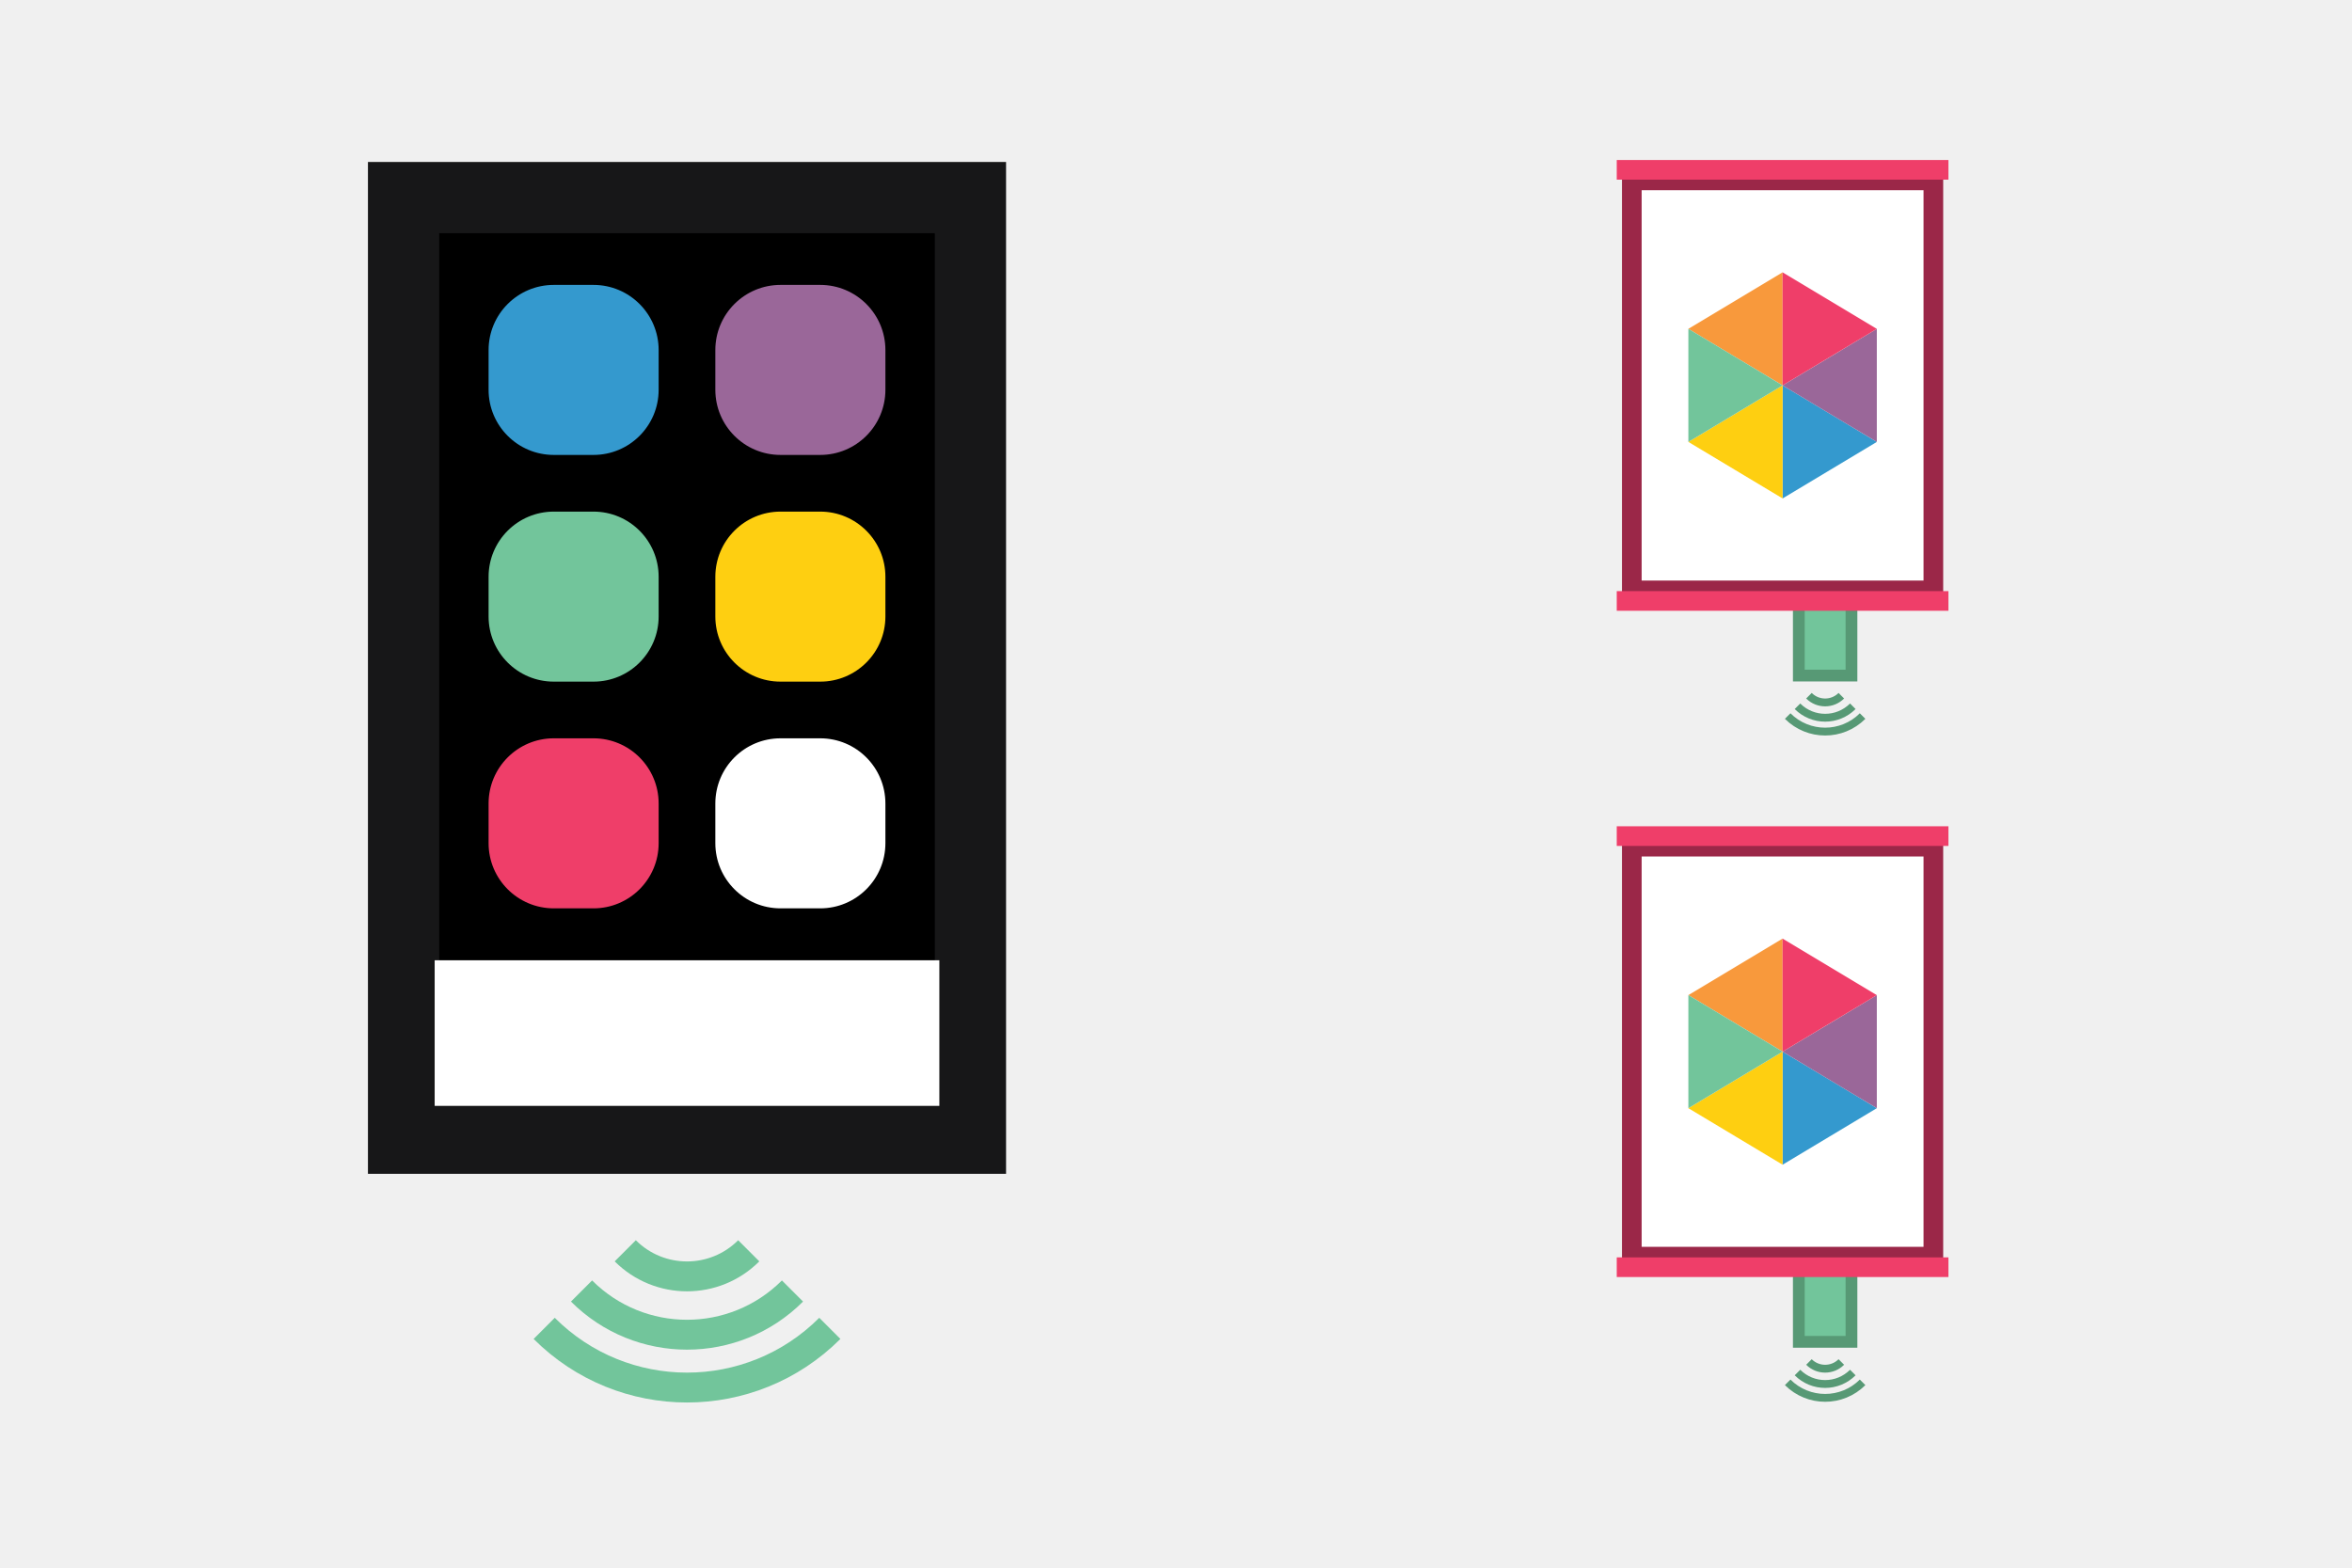
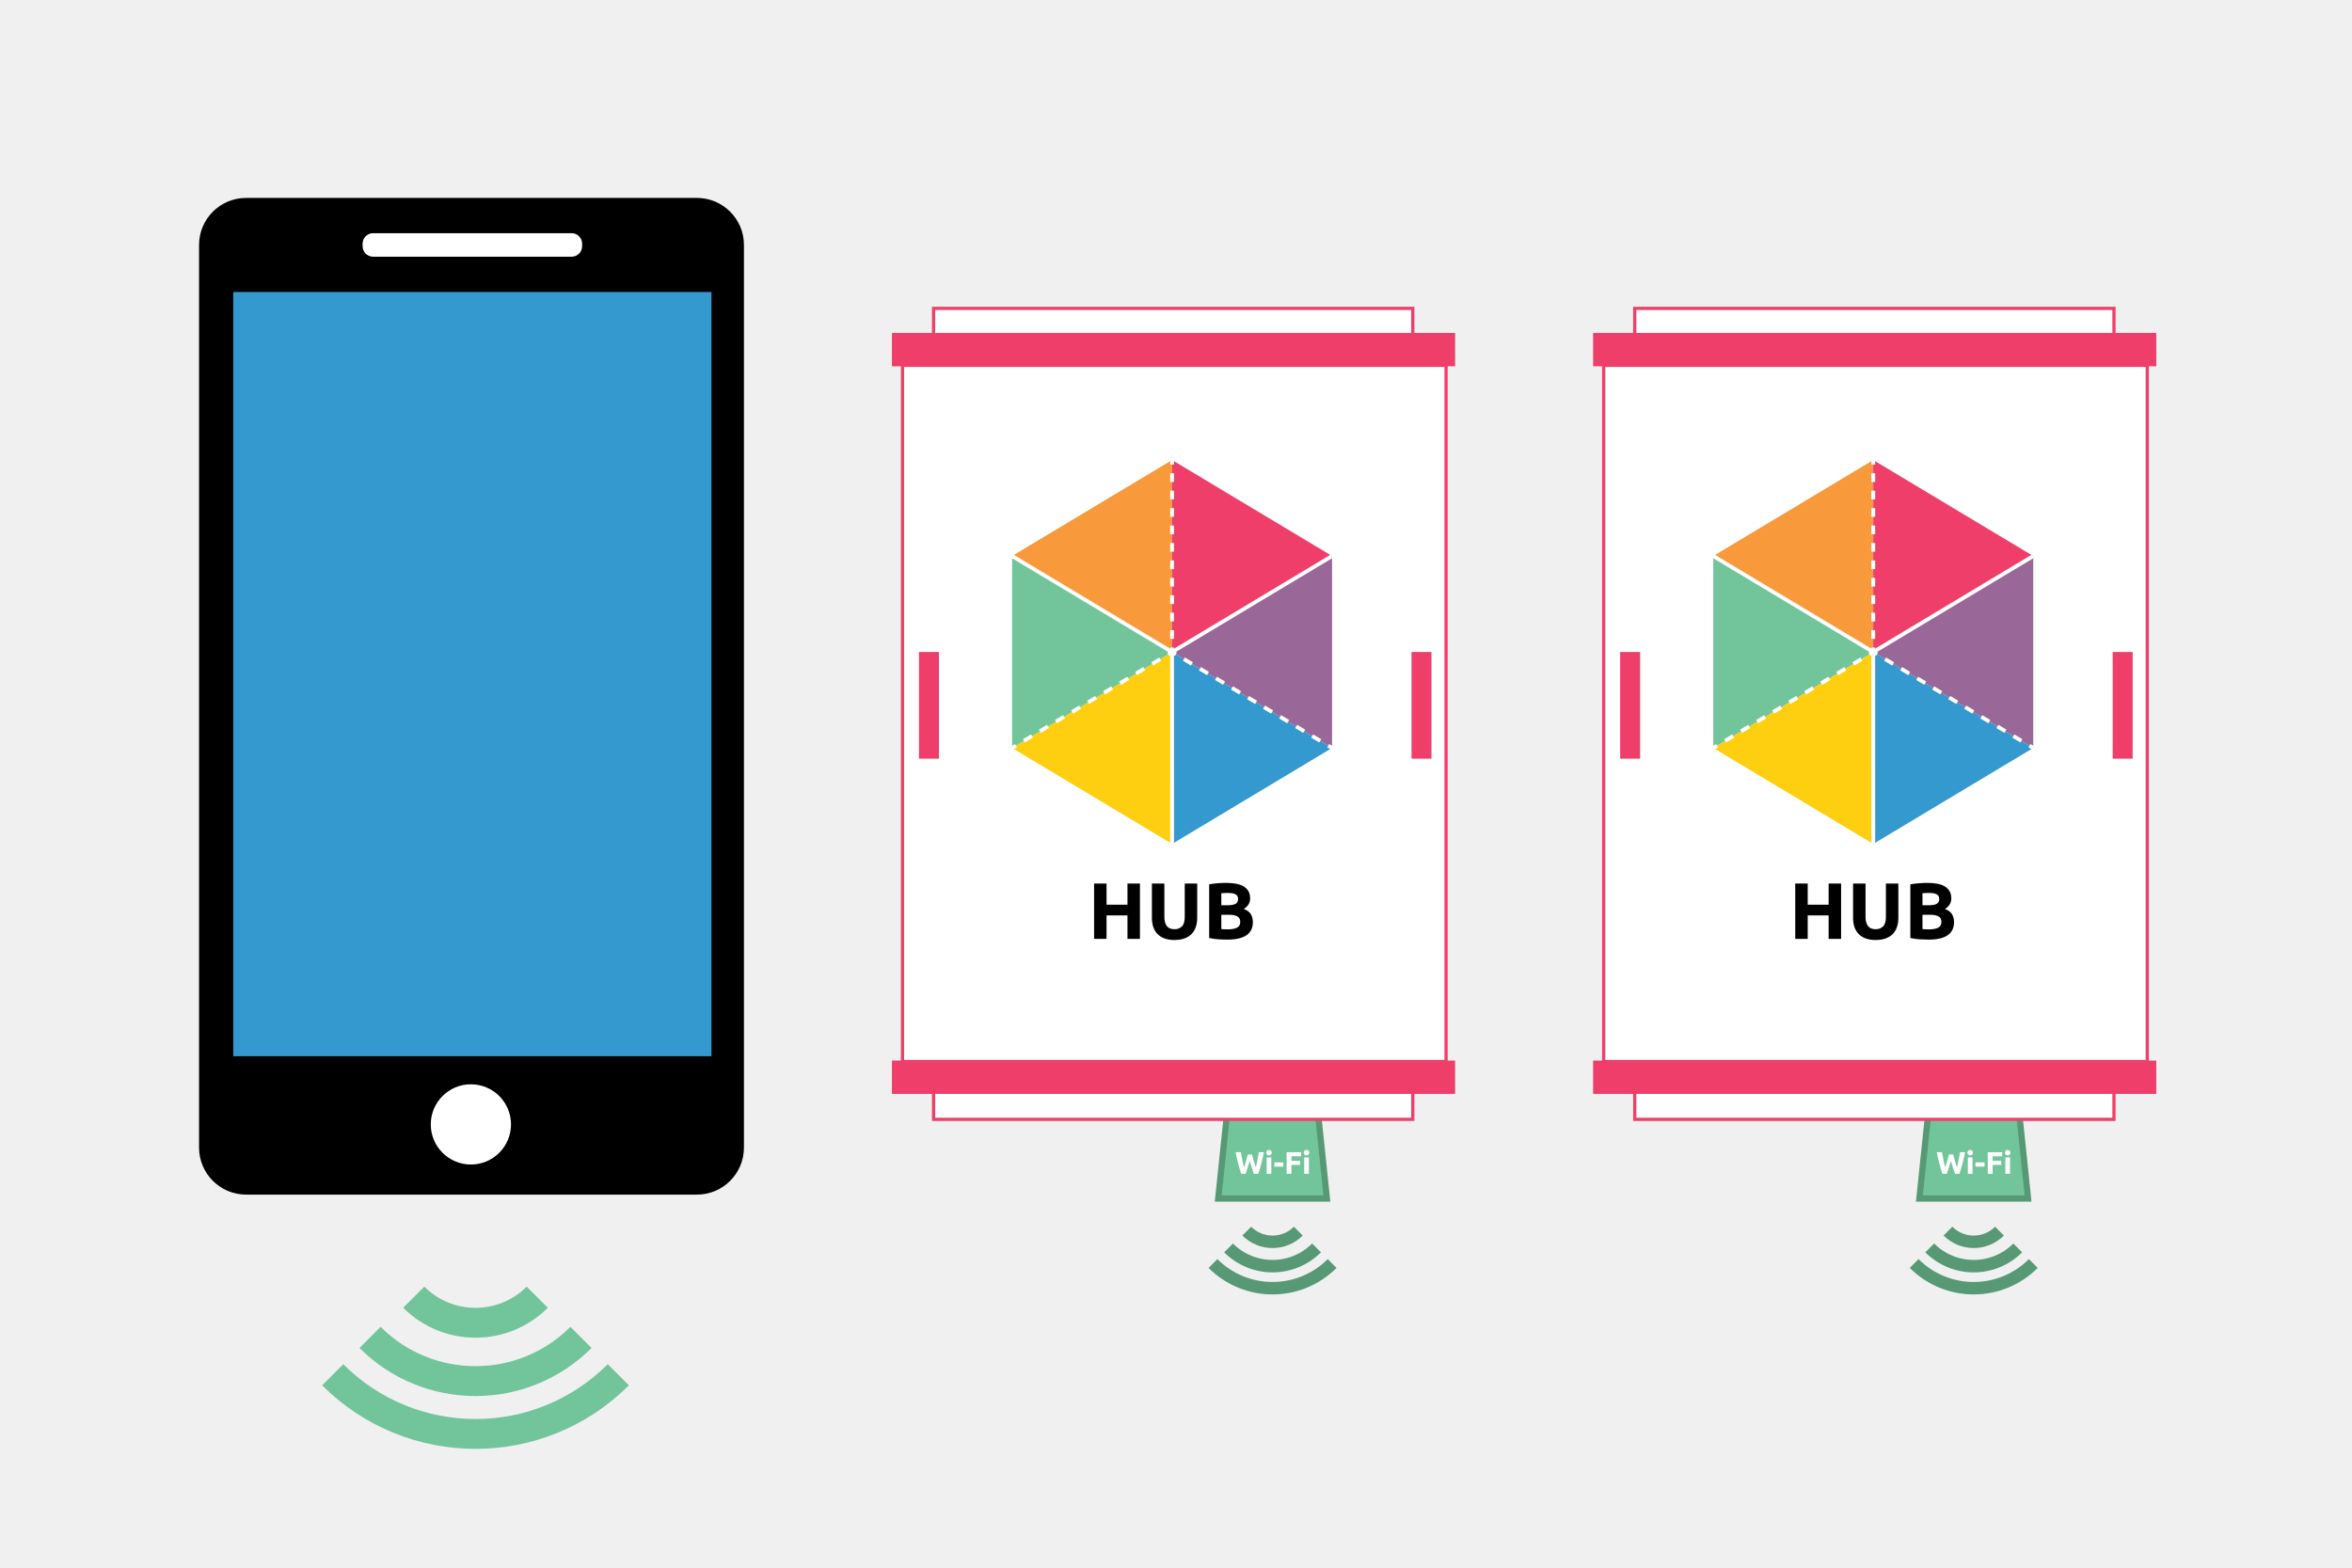
<svg xmlns="http://www.w3.org/2000/svg" version="1.1" id="Layer_1" x="0px" y="0px" width="600px" height="400px" viewBox="0 0 600 400" enable-background="new 0 0 600 400" xml:space="preserve">
  <g>
-     <path fill="none" d="M402.332,267.286" />
+     <path d="M189.781,292.808c0,6.627-5.373,12-12,12h-115c-6.627,0-12-5.373-12-12V62.5c0-6.627,5.373-12,12-12h115   c6.627,0,12,5.373,12,12V292.808z" />
+     <rect x="59.5" y="74.5" fill="#3499CE" width="122" height="195" />
+     <path fill="#FFFFFF" d="M130.36,286.895c0,5.647-4.582,10.235-10.234,10.235c-5.655,0-10.236-4.588-10.236-10.235   c0-5.65,4.581-10.235,10.236-10.235C125.778,276.659,130.36,281.244,130.36,286.895z" />
+     <path fill="#FFFFFF" d="M148.5,62.822c0,1.479-1.198,2.678-2.676,2.678H95.176c-1.478,0-2.676-1.199-2.676-2.678v-0.645   c0-1.479,1.198-2.678,2.676-2.678h50.648c1.478,0,2.676,1.199,2.676,2.678V62.822z" />
  </g>
-   <rect x="458.885" y="153.192" fill="#72C59B" stroke="#579975" stroke-width="3" stroke-miterlimit="10" width="13.429" height="19.182" />
  <g>
    <g>
-       <path fill="none" stroke="#579975" stroke-width="2" stroke-miterlimit="10" d="M475.153,182.706    c-5.281,5.281-13.83,5.281-19.111,0" />
-       <path fill="none" stroke="#579975" stroke-width="2" stroke-miterlimit="10" d="M472.655,180.206c-3.9,3.9-10.215,3.9-14.115,0" />
-       <path fill="none" stroke="#579975" stroke-width="2" stroke-miterlimit="10" d="M469.729,177.515    c-2.282,2.283-5.979,2.283-8.264,0" />
+       <path fill="none" stroke="#72C59B" stroke-width="7.625" stroke-miterlimit="10" d="M157.74,350.774    c-20.138,20.135-52.73,20.135-72.868,0" />
+       <path fill="none" stroke="#72C59B" stroke-width="7.625" stroke-miterlimit="10" d="M148.213,341.241    c-14.874,14.869-38.94,14.869-53.814,0" />
+       <path fill="none" stroke="#72C59B" stroke-width="7.625" stroke-miterlimit="10" d="M137.055,330.983    c-8.701,8.703-22.797,8.703-31.501,0" />
    </g>
  </g>
  <g>
    <g>
-       <rect x="416.28" y="46.024" fill="#FFFFFF" stroke="#9B2748" stroke-width="5.013" stroke-miterlimit="10" width="76.926" height="104.615" />
-       <line fill="none" stroke="#EF3E69" stroke-width="5.013" stroke-miterlimit="10" x1="412.435" y1="43.333" x2="497.05" y2="43.333" />
-       <line fill="none" stroke="#EF3E69" stroke-width="5.013" stroke-miterlimit="10" x1="412.435" y1="153.333" x2="497.05" y2="153.333" />
+       <polygon fill="#72C59B" stroke="#579975" stroke-width="1.591" stroke-miterlimit="10" points="517.361,305.808 489.641,305.808     492.822,275.295 514.182,275.295   " />
+       <g>
+         <g>
+           <g>
+             <path fill="none" stroke="#579975" stroke-width="3.181" stroke-miterlimit="10" d="M518.703,322.386       c-8.404,8.399-22.002,8.399-30.402,0" />
+             <path fill="none" stroke="#579975" stroke-width="3.181" stroke-miterlimit="10" d="M514.727,318.41       c-6.203,6.202-16.244,6.202-22.451,0" />
+             <path fill="none" stroke="#579975" stroke-width="3.181" stroke-miterlimit="10" d="M510.072,314.127       c-3.631,3.632-9.512,3.632-13.145,0" />
+           </g>
+         </g>
+       </g>
    </g>
    <g>
-       <polygon fill="#3499CE" points="454.742,98.333 466.765,105.545 478.78,112.756 466.761,119.967 454.742,127.18 454.742,112.756       " />
-       <polygon fill="#9A6799" points="478.78,83.91 466.774,91.121 454.742,98.333 466.761,105.545 478.78,112.756 478.78,98.333   " />
-       <polygon fill="#F8993C" points="454.744,69.486 442.723,76.698 430.703,83.91 442.724,91.121 454.744,98.333 454.744,83.91   " />
-       <polygon fill="#EF3E69" points="454.742,69.486 466.761,76.698 478.78,83.91 466.761,91.121 454.742,98.333 454.742,83.91   " />
-       <polygon fill="#FECF11" points="454.744,98.333 442.723,105.545 430.703,112.756 442.724,119.967 454.744,127.18 454.744,112.756       " />
-       <polygon fill="#72C59B" points="430.705,83.91 442.723,91.121 454.742,98.333 442.725,105.545 430.705,112.756 430.705,98.333       " />
+       <path fill="#FFFFFF" d="M498.25,294.58c0.064,0.217,0.133,0.462,0.211,0.733c0.076,0.274,0.158,0.557,0.244,0.849    c0.088,0.29,0.178,0.583,0.268,0.875s0.178,0.563,0.262,0.811c0.07-0.271,0.139-0.564,0.211-0.882    c0.074-0.319,0.141-0.648,0.205-0.986c0.064-0.341,0.127-0.678,0.186-1.015c0.063-0.338,0.121-0.662,0.174-0.975h1.289    c-0.186,0.923-0.404,1.858-0.645,2.807c-0.242,0.95-0.504,1.852-0.787,2.705h-1.137c-0.184-0.509-0.363-1.044-0.537-1.603    c-0.178-0.56-0.348-1.12-0.516-1.683c-0.172,0.563-0.342,1.123-0.514,1.683c-0.168,0.559-0.344,1.094-0.531,1.603H495.5    c-0.283-0.854-0.547-1.755-0.787-2.705c-0.242-0.948-0.457-1.884-0.643-2.807h1.342c0.053,0.313,0.111,0.637,0.178,0.975    c0.063,0.337,0.131,0.674,0.199,1.015c0.068,0.338,0.139,0.667,0.211,0.986c0.07,0.317,0.146,0.611,0.221,0.882    c0.096-0.259,0.189-0.535,0.279-0.827s0.176-0.583,0.262-0.875c0.086-0.291,0.164-0.572,0.234-0.843    c0.072-0.27,0.137-0.512,0.197-0.723H498.25z" />
+       <path fill="#FFFFFF" d="M503.305,294.11c0,0.217-0.072,0.389-0.213,0.512c-0.139,0.125-0.307,0.188-0.496,0.188    c-0.193,0-0.357-0.063-0.498-0.188c-0.139-0.123-0.211-0.295-0.211-0.512c0-0.218,0.072-0.389,0.211-0.514    c0.141-0.125,0.305-0.188,0.498-0.188c0.189,0,0.357,0.063,0.496,0.188C503.232,293.722,503.305,293.893,503.305,294.11z     M503.191,299.502h-1.188v-4.184h1.188V299.502z" />
+       <path fill="#FFFFFF" d="M503.947,296.591h2.305v1.074h-2.305V296.591z" />
+       <path fill="#FFFFFF" d="M507.088,299.502v-5.512h3.689v1.043h-2.447v1.152h2.178v1.042h-2.178v2.274H507.088z" />
+       <path fill="#FFFFFF" d="M512.869,294.11c0,0.217-0.068,0.389-0.207,0.512c-0.145,0.125-0.309,0.188-0.498,0.188    c-0.193,0-0.357-0.063-0.496-0.188c-0.145-0.123-0.213-0.295-0.213-0.512c0-0.218,0.068-0.389,0.213-0.514    c0.139-0.125,0.303-0.188,0.496-0.188c0.189,0,0.354,0.063,0.498,0.188C512.801,293.722,512.869,293.893,512.869,294.11z     M512.76,299.502h-1.186v-4.184h1.186V299.502z" />
+     </g>
+     <g>
+       <rect x="409.104" y="93.218" fill="#FFFFFF" stroke="#EF4069" stroke-width="0.821" stroke-miterlimit="10" width="138.664" height="177.625" />
+       <g>
+         <g>
+           <g>
+             <path fill="#010101" stroke="#FFFFFF" stroke-width="0.327" stroke-miterlimit="10" d="M477.869,167.376" />
+           </g>
+           <g>
+             <path fill="#010101" stroke="#FFFFFF" stroke-width="0.327" stroke-miterlimit="10" d="M477.869,167.376" />
+           </g>
+           <g>
+             <path fill="#010101" stroke="#FFFFFF" stroke-width="0.327" stroke-miterlimit="10" d="M477.869,167.376" />
+           </g>
+           <g>
+             <path fill="#010101" stroke="#FFFFFF" stroke-width="0.327" stroke-miterlimit="10" d="M477.869,167.376" />
+           </g>
+         </g>
+         <polyline fill="#3499CE" points="518.686,190.845 498.277,203.09 477.869,215.337 477.869,190.845 477.869,166.358    " />
+         <polyline fill="#9A6799" points="518.686,190.845 518.686,166.358 518.686,141.867 498.303,154.114 477.869,166.358    " />
+         <polyline fill="#F8993C" points="477.875,117.379 457.463,129.624 437.053,141.867 457.467,154.114 477.875,166.358    " />
+         <polyline fill="#EF3E69" points="477.869,117.379 498.273,129.624 518.686,141.867 498.277,154.114 477.869,166.358    " />
+         <polyline fill="#FECF11" points="437.053,190.845 457.467,203.09 477.875,215.337 477.875,190.845 477.875,166.358    " />
+         <polyline fill="#72C59B" points="437.055,190.845 437.055,166.358 437.055,141.867 457.463,154.114 477.869,166.358    " />
+         <g>
+           <g>
+             <g>
+               <line fill="none" stroke="#FFFFFF" stroke-width="0.98" stroke-miterlimit="10" x1="477.877" y1="117.379" x2="477.877" y2="118.522" />
+               <line fill="none" stroke="#FFFFFF" stroke-width="0.98" stroke-miterlimit="10" stroke-dasharray="2.224,2.224" x1="477.876" y1="120.746" x2="477.869" y2="164.104" />
+               <line fill="none" stroke="#FFFFFF" stroke-width="0.98" stroke-miterlimit="10" x1="477.869" y1="165.215" x2="477.869" y2="166.358" />
+             </g>
+           </g>
+           <g>
+             <g>
+               <line fill="none" stroke="#FFFFFF" stroke-width="0.98" stroke-miterlimit="10" x1="477.869" y1="166.358" x2="478.85" y2="166.946" />
+               <line fill="none" stroke="#FFFFFF" stroke-width="0.98" stroke-miterlimit="10" stroke-dasharray="2.385,2.385" x1="480.895" y1="168.173" x2="516.683" y2="189.644" />
+               <line fill="none" stroke="#FFFFFF" stroke-width="0.98" stroke-miterlimit="10" x1="517.705" y1="190.257" x2="518.686" y2="190.845" />
+             </g>
+           </g>
+           <g>
+             <g>
+               <line fill="none" stroke="#FFFFFF" stroke-width="0.98" stroke-miterlimit="10" x1="477.869" y1="166.358" x2="476.889" y2="166.946" />
+               <line fill="none" stroke="#FFFFFF" stroke-width="0.98" stroke-miterlimit="10" stroke-dasharray="2.385,2.385" x1="474.844" y1="168.173" x2="439.056" y2="189.644" />
+               <line fill="none" stroke="#FFFFFF" stroke-width="0.98" stroke-miterlimit="10" x1="438.033" y1="190.257" x2="437.053" y2="190.845" />
+             </g>
+           </g>
+         </g>
+         <g>
+           <line fill="none" stroke="#FFFFFF" stroke-width="0.98" stroke-miterlimit="10" x1="477.877" y1="215.337" x2="477.869" y2="166.358" />
+           <line fill="none" stroke="#FFFFFF" stroke-width="0.98" stroke-miterlimit="10" x1="477.869" y1="166.358" x2="518.686" y2="141.867" />
+           <line fill="none" stroke="#FFFFFF" stroke-width="0.98" stroke-miterlimit="10" x1="477.869" y1="166.358" x2="437.053" y2="141.867" />
+         </g>
+       </g>
+       <rect x="417.029" y="275.642" fill="#FFFFFF" stroke="#EF4069" stroke-width="0.821" stroke-miterlimit="10" width="122.248" height="9.964" />
+       <rect x="417.029" y="78.686" fill="#FFFFFF" stroke="#EF4069" stroke-width="0.821" stroke-miterlimit="10" width="122.248" height="9.962" />
+       <line fill="none" stroke="#EF3E69" stroke-width="8.511" stroke-miterlimit="10" x1="406.406" y1="89.204" x2="550.072" y2="89.204" />
+       <line fill="none" stroke="#EF3E69" stroke-width="8.511" stroke-miterlimit="10" x1="406.406" y1="274.86" x2="550.072" y2="274.86" />
+       <g>
+         <path d="M466.488,225.438h3.179v14.12h-3.179v-5.99h-5.338v5.99h-3.179v-14.12h3.179v5.399h5.338V225.438z" />
+         <path d="M478.448,239.844c-0.991,0-1.848-0.14-2.567-0.418s-1.313-0.665-1.782-1.161s-0.815-1.087-1.039-1.772     c-0.225-0.686-0.337-1.443-0.337-2.272v-8.781h3.179v8.517c0,0.57,0.064,1.057,0.193,1.457s0.306,0.727,0.53,0.978     c0.224,0.252,0.496,0.432,0.814,0.54c0.319,0.109,0.669,0.163,1.05,0.163c0.774,0,1.402-0.237,1.885-0.713     c0.481-0.476,0.724-1.283,0.724-2.425v-8.517h3.178v8.781c0,0.829-0.115,1.59-0.346,2.282c-0.231,0.693-0.585,1.287-1.06,1.783     c-0.476,0.496-1.08,0.879-1.813,1.151C480.323,239.708,479.453,239.844,478.448,239.844z" />
+         <path d="M492.039,239.742c-0.774,0-1.546-0.024-2.313-0.071c-0.768-0.048-1.566-0.16-2.395-0.337v-13.691     c0.652-0.123,1.365-0.214,2.14-0.275s1.494-0.092,2.159-0.092c0.896,0,1.722,0.064,2.476,0.193     c0.754,0.13,1.402,0.351,1.946,0.662c0.543,0.313,0.968,0.724,1.273,1.233c0.306,0.509,0.458,1.138,0.458,1.885     c0,1.127-0.543,2.017-1.63,2.669c0.896,0.34,1.508,0.802,1.834,1.386s0.489,1.242,0.489,1.976c0,1.481-0.54,2.595-1.62,3.342     S494.171,239.742,492.039,239.742z M490.429,230.98h1.549c0.979,0,1.678-0.125,2.099-0.377c0.421-0.251,0.632-0.655,0.632-1.212     c0-0.571-0.218-0.972-0.652-1.202c-0.435-0.231-1.073-0.347-1.915-0.347c-0.271,0-0.563,0.004-0.876,0.01     c-0.313,0.008-0.591,0.024-0.836,0.052V230.98z M490.429,233.405v3.646c0.231,0.028,0.482,0.048,0.754,0.062     s0.571,0.021,0.896,0.021c0.951,0,1.719-0.136,2.303-0.407s0.876-0.774,0.876-1.508c0-0.652-0.244-1.117-0.733-1.396     s-1.188-0.418-2.099-0.418H490.429z" />
+       </g>
+       <rect x="413.305" y="166.354" fill="#EF3E69" width="5.094" height="27.225" />
+       <rect x="538.951" y="166.354" fill="#EF3E69" width="5.092" height="27.225" />
    </g>
  </g>
  <g>
    <g>
+       <polygon fill="#72C59B" stroke="#579975" stroke-width="1.591" stroke-miterlimit="10" points="338.491,305.808 310.771,305.808     313.952,275.296 335.31,275.296   " />
      <g>
        <g>
-           <rect x="102.951" y="50.414" stroke="#171718" stroke-width="18.175" stroke-miterlimit="10" width="144.61" height="240.002" />
+           <g>
+             <path fill="none" stroke="#579975" stroke-width="3.181" stroke-miterlimit="10" d="M339.833,322.386       c-8.402,8.4-22.002,8.4-30.401,0" />
+             <path fill="none" stroke="#579975" stroke-width="3.181" stroke-miterlimit="10" d="M335.856,318.409       c-6.203,6.203-16.244,6.203-22.451,0" />
+             <path fill="none" stroke="#579975" stroke-width="3.181" stroke-miterlimit="10" d="M331.204,314.128       c-3.633,3.631-9.514,3.631-13.146,0" />
+           </g>
        </g>
-         <path id="rect3330_17_" fill="#EF3E69" d="M168.022,205.018v10.123c0,9.18-7.439,16.627-16.627,16.627h-10.124     c-9.187,0-16.631-7.447-16.631-16.627v-10.123c0-9.188,7.444-16.636,16.631-16.636h10.124     C160.582,188.382,168.022,195.829,168.022,205.018z" />
-         <path id="rect3330_16_" fill="#72C59B" d="M168.022,147.169V157.3c0,9.18-7.439,16.62-16.627,16.62h-10.124     c-9.187,0-16.631-7.438-16.631-16.62v-10.131c0-9.182,7.444-16.631,16.631-16.631h10.124     C160.582,130.538,168.022,137.987,168.022,147.169z" />
-         <path id="rect3330_15_" fill="#3499CE" d="M168.022,89.323v10.129c0,9.18-7.439,16.625-16.627,16.625h-10.124     c-9.187,0-16.631-7.446-16.631-16.625V89.323c0-9.182,7.444-16.629,16.631-16.629h10.124     C160.582,72.694,168.022,80.142,168.022,89.323z" />
-         <path id="rect3330_13_" fill="#9A6799" d="M225.869,89.323v10.129c0,9.18-7.443,16.625-16.627,16.625h-10.127     c-9.185,0-16.632-7.446-16.632-16.625V89.323c0-9.182,7.447-16.629,16.632-16.629h10.127     C218.426,72.694,225.869,80.142,225.869,89.323z" />
-         <path id="rect3330_12_" fill="#FECF11" d="M225.869,147.169V157.3c0,9.18-7.443,16.62-16.627,16.62h-10.127     c-9.185,0-16.632-7.438-16.632-16.62v-10.131c0-9.182,7.447-16.631,16.632-16.631h10.127     C218.426,130.538,225.869,137.987,225.869,147.169z" />
-         <path id="rect3330_11_" fill="#FFFFFF" d="M225.869,205.018v10.123c0,9.18-7.443,16.627-16.627,16.627h-10.127     c-9.185,0-16.632-7.447-16.632-16.627v-10.123c0-9.188,7.447-16.636,16.632-16.636h10.127     C218.426,188.382,225.869,195.829,225.869,205.018z" />
      </g>
-       <rect x="110.885" y="245.016" fill="#FFFFFF" width="128.743" height="37.15" />
    </g>
    <g>
-       <g>
-         <path fill="none" stroke="#72C59B" stroke-width="7.625" stroke-miterlimit="10" d="M211.691,338.938     c-20.138,20.135-52.73,20.135-72.868,0" />
-         <path fill="none" stroke="#72C59B" stroke-width="7.625" stroke-miterlimit="10" d="M202.164,329.404     c-14.874,14.869-38.94,14.869-53.814,0" />
-         <path fill="none" stroke="#72C59B" stroke-width="7.625" stroke-miterlimit="10" d="M191.006,319.146     c-8.701,8.703-22.797,8.703-31.501,0" />
-       </g>
-     </g>
-   </g>
-   <rect x="458.885" y="323.191" fill="#72C59B" stroke="#579975" stroke-width="3" stroke-miterlimit="10" width="13.429" height="19.183" />
-   <g>
-     <g>
-       <path fill="none" stroke="#579975" stroke-width="2" stroke-miterlimit="10" d="M475.153,352.706c-5.281,5.28-13.83,5.28-19.111,0    " />
-       <path fill="none" stroke="#579975" stroke-width="2" stroke-miterlimit="10" d="M472.655,350.206    c-3.9,3.899-10.215,3.899-14.115,0" />
-       <path fill="none" stroke="#579975" stroke-width="2" stroke-miterlimit="10" d="M469.729,347.516    c-2.282,2.282-5.979,2.282-8.264,0" />
-     </g>
-   </g>
-   <g>
-     <g>
-       <rect x="416.28" y="216.024" fill="#FFFFFF" stroke="#9B2748" stroke-width="5.013" stroke-miterlimit="10" width="76.926" height="104.614" />
-       <line fill="none" stroke="#EF3E69" stroke-width="5.013" stroke-miterlimit="10" x1="412.435" y1="213.333" x2="497.05" y2="213.333" />
-       <line fill="none" stroke="#EF3E69" stroke-width="5.013" stroke-miterlimit="10" x1="412.435" y1="323.332" x2="497.05" y2="323.332" />
+       <path fill="#FFFFFF" d="M319.378,294.579c0.066,0.219,0.135,0.463,0.213,0.734c0.076,0.273,0.158,0.556,0.244,0.848    c0.088,0.292,0.178,0.584,0.268,0.876s0.178,0.563,0.262,0.812c0.07-0.271,0.139-0.566,0.211-0.883    c0.074-0.32,0.139-0.649,0.205-0.988c0.064-0.338,0.127-0.678,0.186-1.013c0.063-0.339,0.121-0.661,0.174-0.976h1.289    c-0.186,0.923-0.402,1.857-0.645,2.809c-0.242,0.947-0.504,1.849-0.787,2.703h-1.137c-0.184-0.51-0.363-1.044-0.537-1.604    c-0.178-0.559-0.348-1.118-0.516-1.681c-0.172,0.563-0.342,1.122-0.514,1.681c-0.168,0.56-0.344,1.094-0.531,1.604h-1.133    c-0.283-0.854-0.547-1.756-0.787-2.703c-0.242-0.951-0.457-1.886-0.643-2.809h1.342c0.053,0.314,0.111,0.637,0.178,0.976    c0.063,0.335,0.131,0.675,0.199,1.013c0.068,0.339,0.139,0.668,0.211,0.988c0.07,0.316,0.146,0.611,0.221,0.883    c0.096-0.262,0.189-0.538,0.279-0.827c0.09-0.292,0.178-0.584,0.262-0.876c0.086-0.292,0.164-0.572,0.234-0.842    c0.072-0.271,0.137-0.513,0.197-0.725H319.378z" />
+       <path fill="#FFFFFF" d="M324.433,294.11c0,0.218-0.07,0.389-0.211,0.513c-0.139,0.124-0.307,0.187-0.496,0.187    c-0.193,0-0.357-0.063-0.498-0.187c-0.139-0.124-0.211-0.295-0.211-0.513c0-0.217,0.072-0.389,0.211-0.516    c0.141-0.124,0.305-0.187,0.498-0.187c0.189,0,0.357,0.063,0.496,0.187C324.362,293.722,324.433,293.894,324.433,294.11z     M324.321,299.501h-1.186v-4.182h1.186V299.501z" />
+       <path fill="#FFFFFF" d="M325.077,296.59h2.305v1.075h-2.305V296.59z" />
+       <path fill="#FFFFFF" d="M328.218,299.501v-5.512h3.691v1.044h-2.449v1.153h2.178v1.04h-2.178v2.274H328.218z" />
+       <path fill="#FFFFFF" d="M333.999,294.11c0,0.218-0.068,0.389-0.207,0.513c-0.145,0.124-0.309,0.187-0.498,0.187    c-0.193,0-0.357-0.063-0.496-0.187c-0.145-0.124-0.213-0.295-0.213-0.513c0-0.217,0.068-0.389,0.213-0.516    c0.139-0.124,0.303-0.187,0.496-0.187c0.189,0,0.354,0.063,0.498,0.187C333.931,293.722,333.999,293.894,333.999,294.11z     M333.89,299.501h-1.186v-4.182h1.186V299.501z" />
    </g>
    <g>
-       <polygon fill="#3499CE" points="454.742,268.332 466.765,275.545 478.78,282.756 466.761,289.967 454.742,297.18 454.742,282.756       " />
-       <polygon fill="#9A6799" points="478.78,253.91 466.774,261.121 454.742,268.332 466.761,275.545 478.78,282.756 478.78,268.332       " />
-       <polygon fill="#F8993C" points="454.744,239.486 442.723,246.698 430.703,253.91 442.724,261.121 454.744,268.332 454.744,253.91       " />
-       <polygon fill="#EF3E69" points="454.742,239.486 466.761,246.698 478.78,253.91 466.761,261.121 454.742,268.332 454.742,253.91       " />
-       <polygon fill="#FECF11" points="454.744,268.332 442.723,275.545 430.703,282.756 442.724,289.967 454.744,297.18     454.744,282.756   " />
-       <polygon fill="#72C59B" points="430.705,253.91 442.723,261.121 454.742,268.332 442.725,275.545 430.705,282.756     430.705,268.332   " />
+       <rect x="230.233" y="93.218" fill="#FFFFFF" stroke="#EF4069" stroke-width="0.821" stroke-miterlimit="10" width="138.664" height="177.626" />
+       <g>
+         <g>
+           <g>
+             <path fill="#010101" stroke="#FFFFFF" stroke-width="0.327" stroke-miterlimit="10" d="M298.999,167.378" />
+           </g>
+           <g>
+             <path fill="#010101" stroke="#FFFFFF" stroke-width="0.327" stroke-miterlimit="10" d="M298.999,167.378" />
+           </g>
+           <g>
+             <path fill="#010101" stroke="#FFFFFF" stroke-width="0.327" stroke-miterlimit="10" d="M298.999,167.378" />
+           </g>
+           <g>
+             <path fill="#010101" stroke="#FFFFFF" stroke-width="0.327" stroke-miterlimit="10" d="M298.999,167.378" />
+           </g>
+         </g>
+         <polyline fill="#3499CE" points="339.815,190.847 319.407,203.09 298.999,215.335 298.999,190.847 298.999,166.357    " />
+         <polyline fill="#9A6799" points="339.815,190.847 339.815,166.357 339.815,141.868 319.431,154.113 298.999,166.357    " />
+         <polyline fill="#F8993C" points="299.005,117.379 278.594,129.623 258.182,141.868 278.597,154.113 299.005,166.357    " />
+         <polyline fill="#EF3E69" points="298.999,117.379 319.403,129.623 339.815,141.868 319.407,154.113 298.999,166.357    " />
+         <polyline fill="#FECF11" points="258.182,190.847 278.597,203.09 299.005,215.335 299.005,190.847 299.005,166.357    " />
+         <polyline fill="#72C59B" points="258.186,190.847 258.186,166.357 258.186,141.868 278.594,154.113 298.999,166.357    " />
+         <g>
+           <g>
+             <g>
+               <line fill="none" stroke="#FFFFFF" stroke-width="0.98" stroke-miterlimit="10" x1="299.008" y1="117.379" x2="299.008" y2="118.521" />
+               <line fill="none" stroke="#FFFFFF" stroke-width="0.98" stroke-miterlimit="10" stroke-dasharray="2.224,2.224" x1="299.007" y1="120.745" x2="299" y2="164.103" />
+               <line fill="none" stroke="#FFFFFF" stroke-width="0.98" stroke-miterlimit="10" x1="298.999" y1="165.215" x2="298.999" y2="166.357" />
+             </g>
+           </g>
+           <g>
+             <g>
+               <line fill="none" stroke="#FFFFFF" stroke-width="0.98" stroke-miterlimit="10" x1="298.999" y1="166.357" x2="299.979" y2="166.945" />
+               <line fill="none" stroke="#FFFFFF" stroke-width="0.98" stroke-miterlimit="10" stroke-dasharray="2.385,2.385" x1="302.024" y1="168.172" x2="337.813" y2="189.645" />
+               <line fill="none" stroke="#FFFFFF" stroke-width="0.98" stroke-miterlimit="10" x1="338.836" y1="190.259" x2="339.815" y2="190.847" />
+             </g>
+           </g>
+           <g>
+             <g>
+               <line fill="none" stroke="#FFFFFF" stroke-width="0.98" stroke-miterlimit="10" x1="298.999" y1="166.357" x2="298.019" y2="166.945" />
+               <line fill="none" stroke="#FFFFFF" stroke-width="0.98" stroke-miterlimit="10" stroke-dasharray="2.385,2.385" x1="295.974" y1="168.172" x2="260.184" y2="189.645" />
+               <line fill="none" stroke="#FFFFFF" stroke-width="0.98" stroke-miterlimit="10" x1="259.162" y1="190.259" x2="258.182" y2="190.847" />
+             </g>
+           </g>
+         </g>
+         <g>
+           <line fill="none" stroke="#FFFFFF" stroke-width="0.98" stroke-miterlimit="10" x1="299.008" y1="215.335" x2="298.999" y2="166.357" />
+           <line fill="none" stroke="#FFFFFF" stroke-width="0.98" stroke-miterlimit="10" x1="298.999" y1="166.357" x2="339.815" y2="141.868" />
+           <line fill="none" stroke="#FFFFFF" stroke-width="0.98" stroke-miterlimit="10" x1="298.999" y1="166.357" x2="258.182" y2="141.868" />
+         </g>
+       </g>
+       <rect x="238.159" y="275.641" fill="#FFFFFF" stroke="#EF4069" stroke-width="0.821" stroke-miterlimit="10" width="122.248" height="9.964" />
+       <rect x="238.159" y="78.685" fill="#FFFFFF" stroke="#EF4069" stroke-width="0.821" stroke-miterlimit="10" width="122.248" height="9.964" />
+       <line fill="none" stroke="#EF3E69" stroke-width="8.511" stroke-miterlimit="10" x1="227.537" y1="89.204" x2="371.202" y2="89.204" />
+       <line fill="none" stroke="#EF3E69" stroke-width="8.511" stroke-miterlimit="10" x1="227.537" y1="274.86" x2="371.202" y2="274.86" />
+       <g>
+         <path d="M287.62,225.438h3.179v14.119h-3.179v-5.99h-5.338v5.99h-3.179v-14.119h3.179v5.398h5.338V225.438z" />
+         <path d="M299.58,239.842c-0.991,0-1.848-0.139-2.567-0.418c-0.72-0.277-1.313-0.665-1.782-1.161     c-0.469-0.495-0.815-1.087-1.039-1.772c-0.225-0.686-0.337-1.443-0.337-2.271v-8.781h3.179v8.516c0,0.57,0.064,1.057,0.193,1.457     s0.306,0.727,0.53,0.979c0.224,0.251,0.495,0.432,0.814,0.539c0.319,0.109,0.669,0.164,1.05,0.164     c0.774,0,1.403-0.238,1.885-0.714c0.48-0.476,0.723-1.283,0.723-2.425v-8.516h3.178v8.781c0,0.828-0.115,1.589-0.346,2.281     c-0.23,0.693-0.584,1.287-1.059,1.783c-0.477,0.496-1.08,0.879-1.814,1.151C301.455,239.706,300.584,239.842,299.58,239.842z" />
+         <path d="M313.17,239.74c-0.775,0-1.547-0.023-2.313-0.071c-0.768-0.048-1.566-0.159-2.395-0.337v-13.691     c0.652-0.122,1.365-0.214,2.139-0.275c0.775-0.061,1.494-0.092,2.16-0.092c0.896,0,1.721,0.064,2.475,0.193     c0.754,0.13,1.402,0.351,1.947,0.662c0.543,0.313,0.967,0.725,1.273,1.233c0.305,0.509,0.457,1.138,0.457,1.885     c0,1.128-0.543,2.017-1.629,2.669c0.896,0.34,1.508,0.802,1.834,1.386s0.488,1.243,0.488,1.976c0,1.481-0.539,2.596-1.619,3.342     C316.908,239.367,315.301,239.74,313.17,239.74z M311.559,230.979h1.549c0.979,0,1.678-0.125,2.1-0.377     c0.42-0.251,0.631-0.654,0.631-1.212c0-0.571-0.217-0.972-0.652-1.202c-0.434-0.23-1.072-0.347-1.914-0.347     c-0.271,0-0.564,0.004-0.877,0.011s-0.59,0.023-0.836,0.051V230.979z M311.559,233.403v3.647     c0.232,0.027,0.482,0.047,0.754,0.061s0.572,0.021,0.896,0.021c0.951,0,1.719-0.136,2.303-0.407s0.877-0.774,0.877-1.508     c0-0.652-0.244-1.117-0.734-1.396c-0.488-0.278-1.188-0.418-2.098-0.418H311.559z" />
+       </g>
+       <rect x="234.434" y="166.354" fill="#EF3E69" width="5.096" height="27.225" />
+       <rect x="360.081" y="166.354" fill="#EF3E69" width="5.092" height="27.225" />
    </g>
  </g>
</svg>
